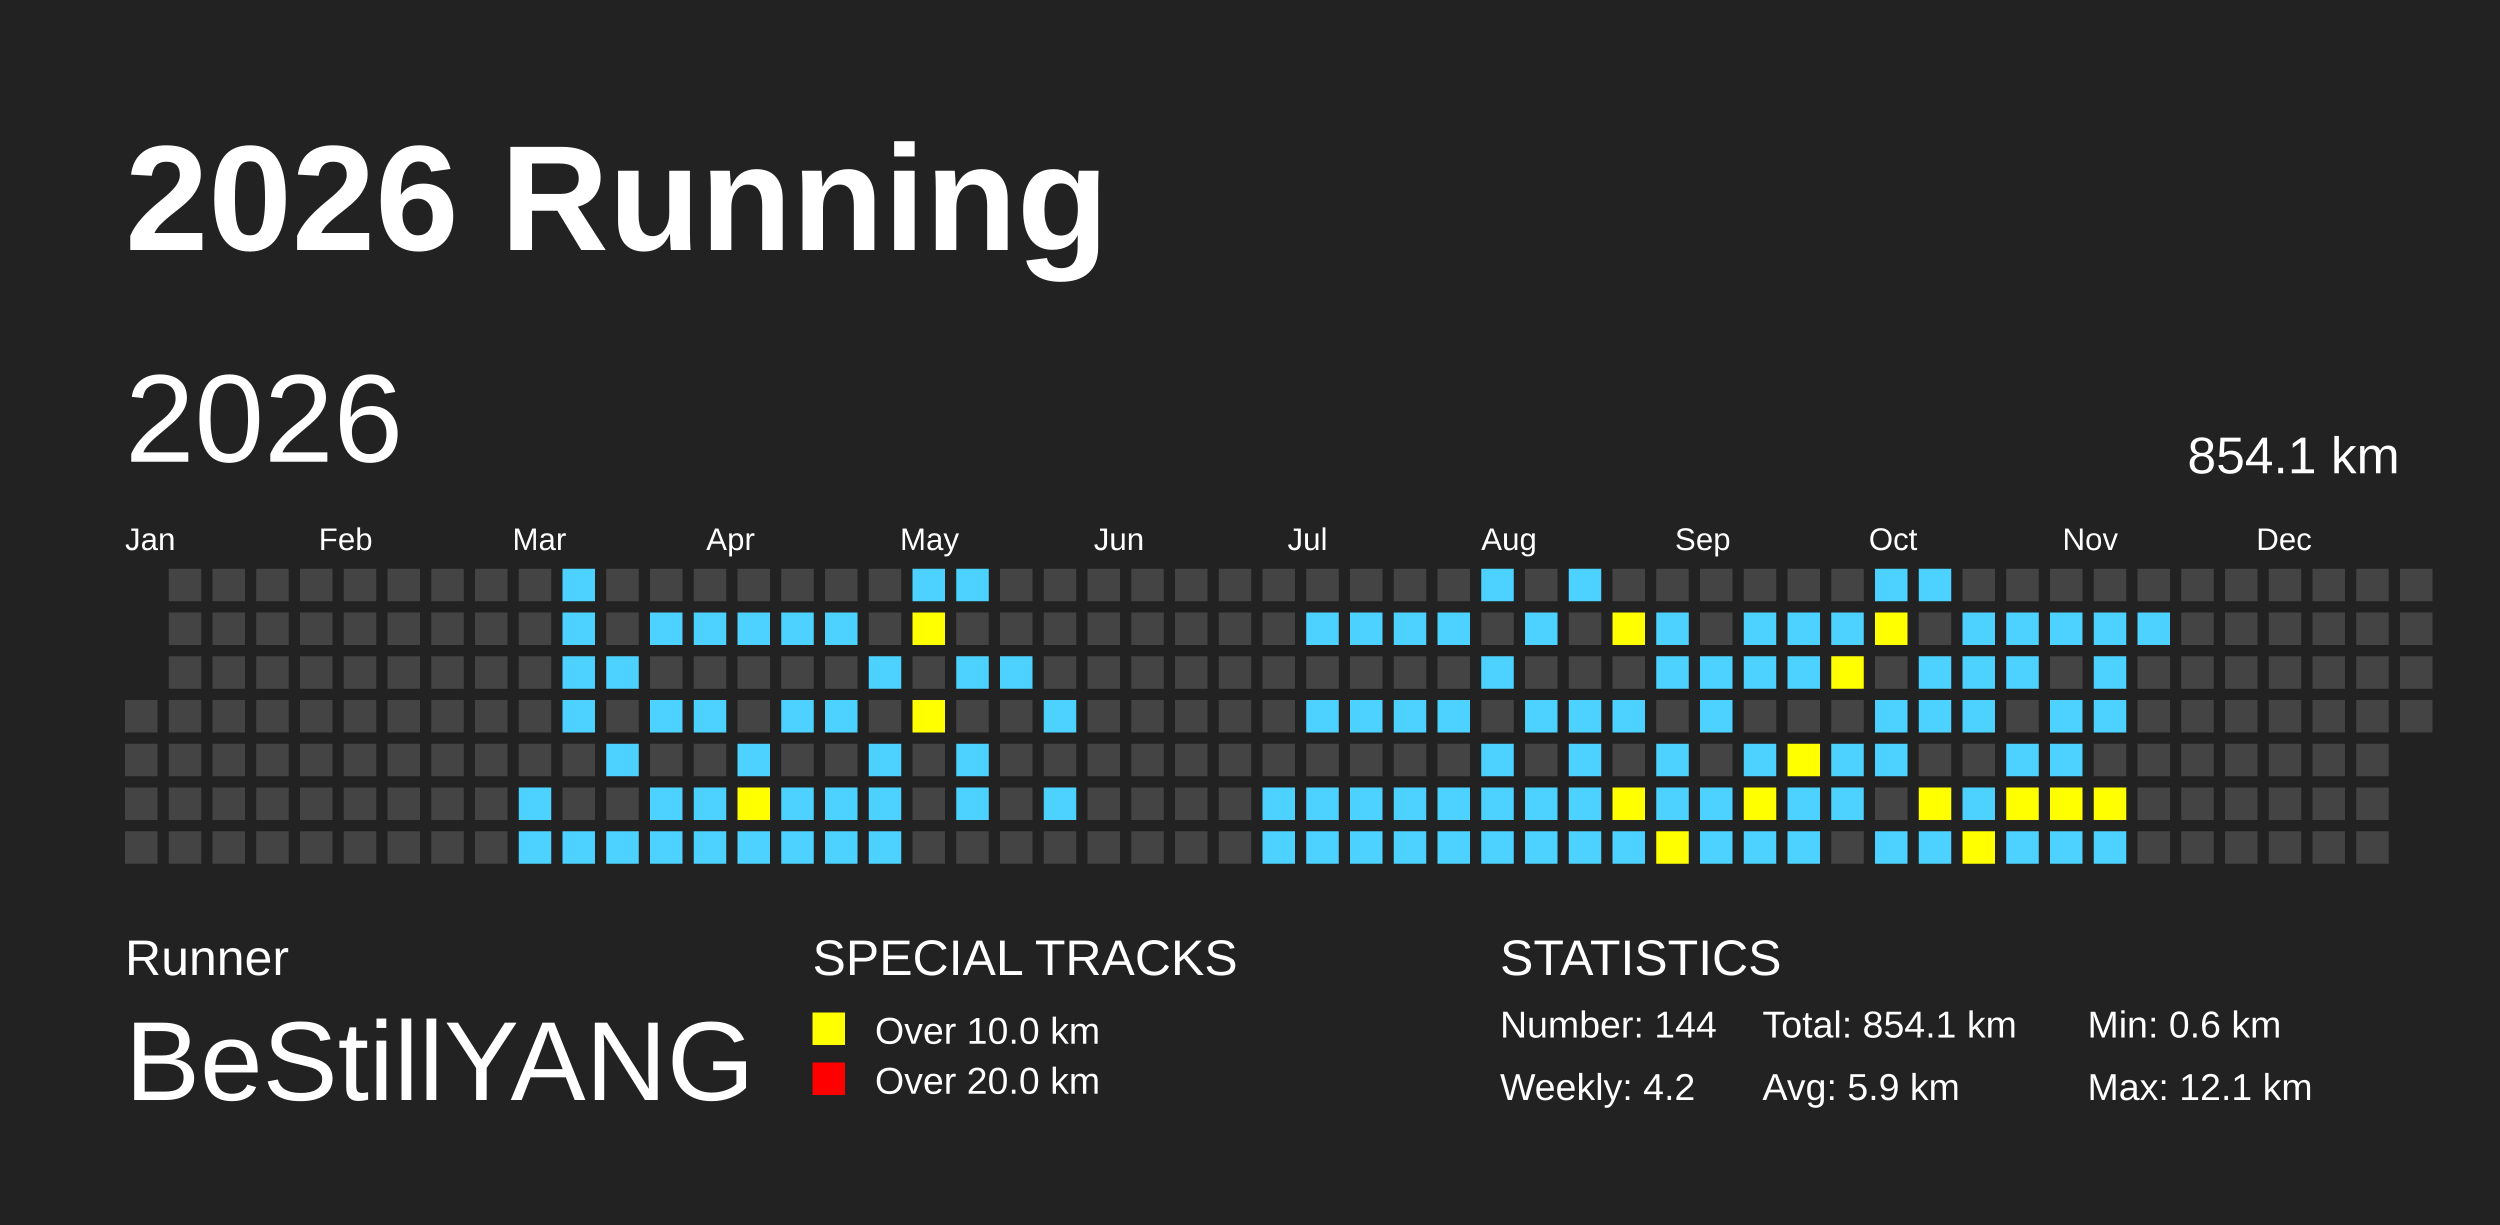
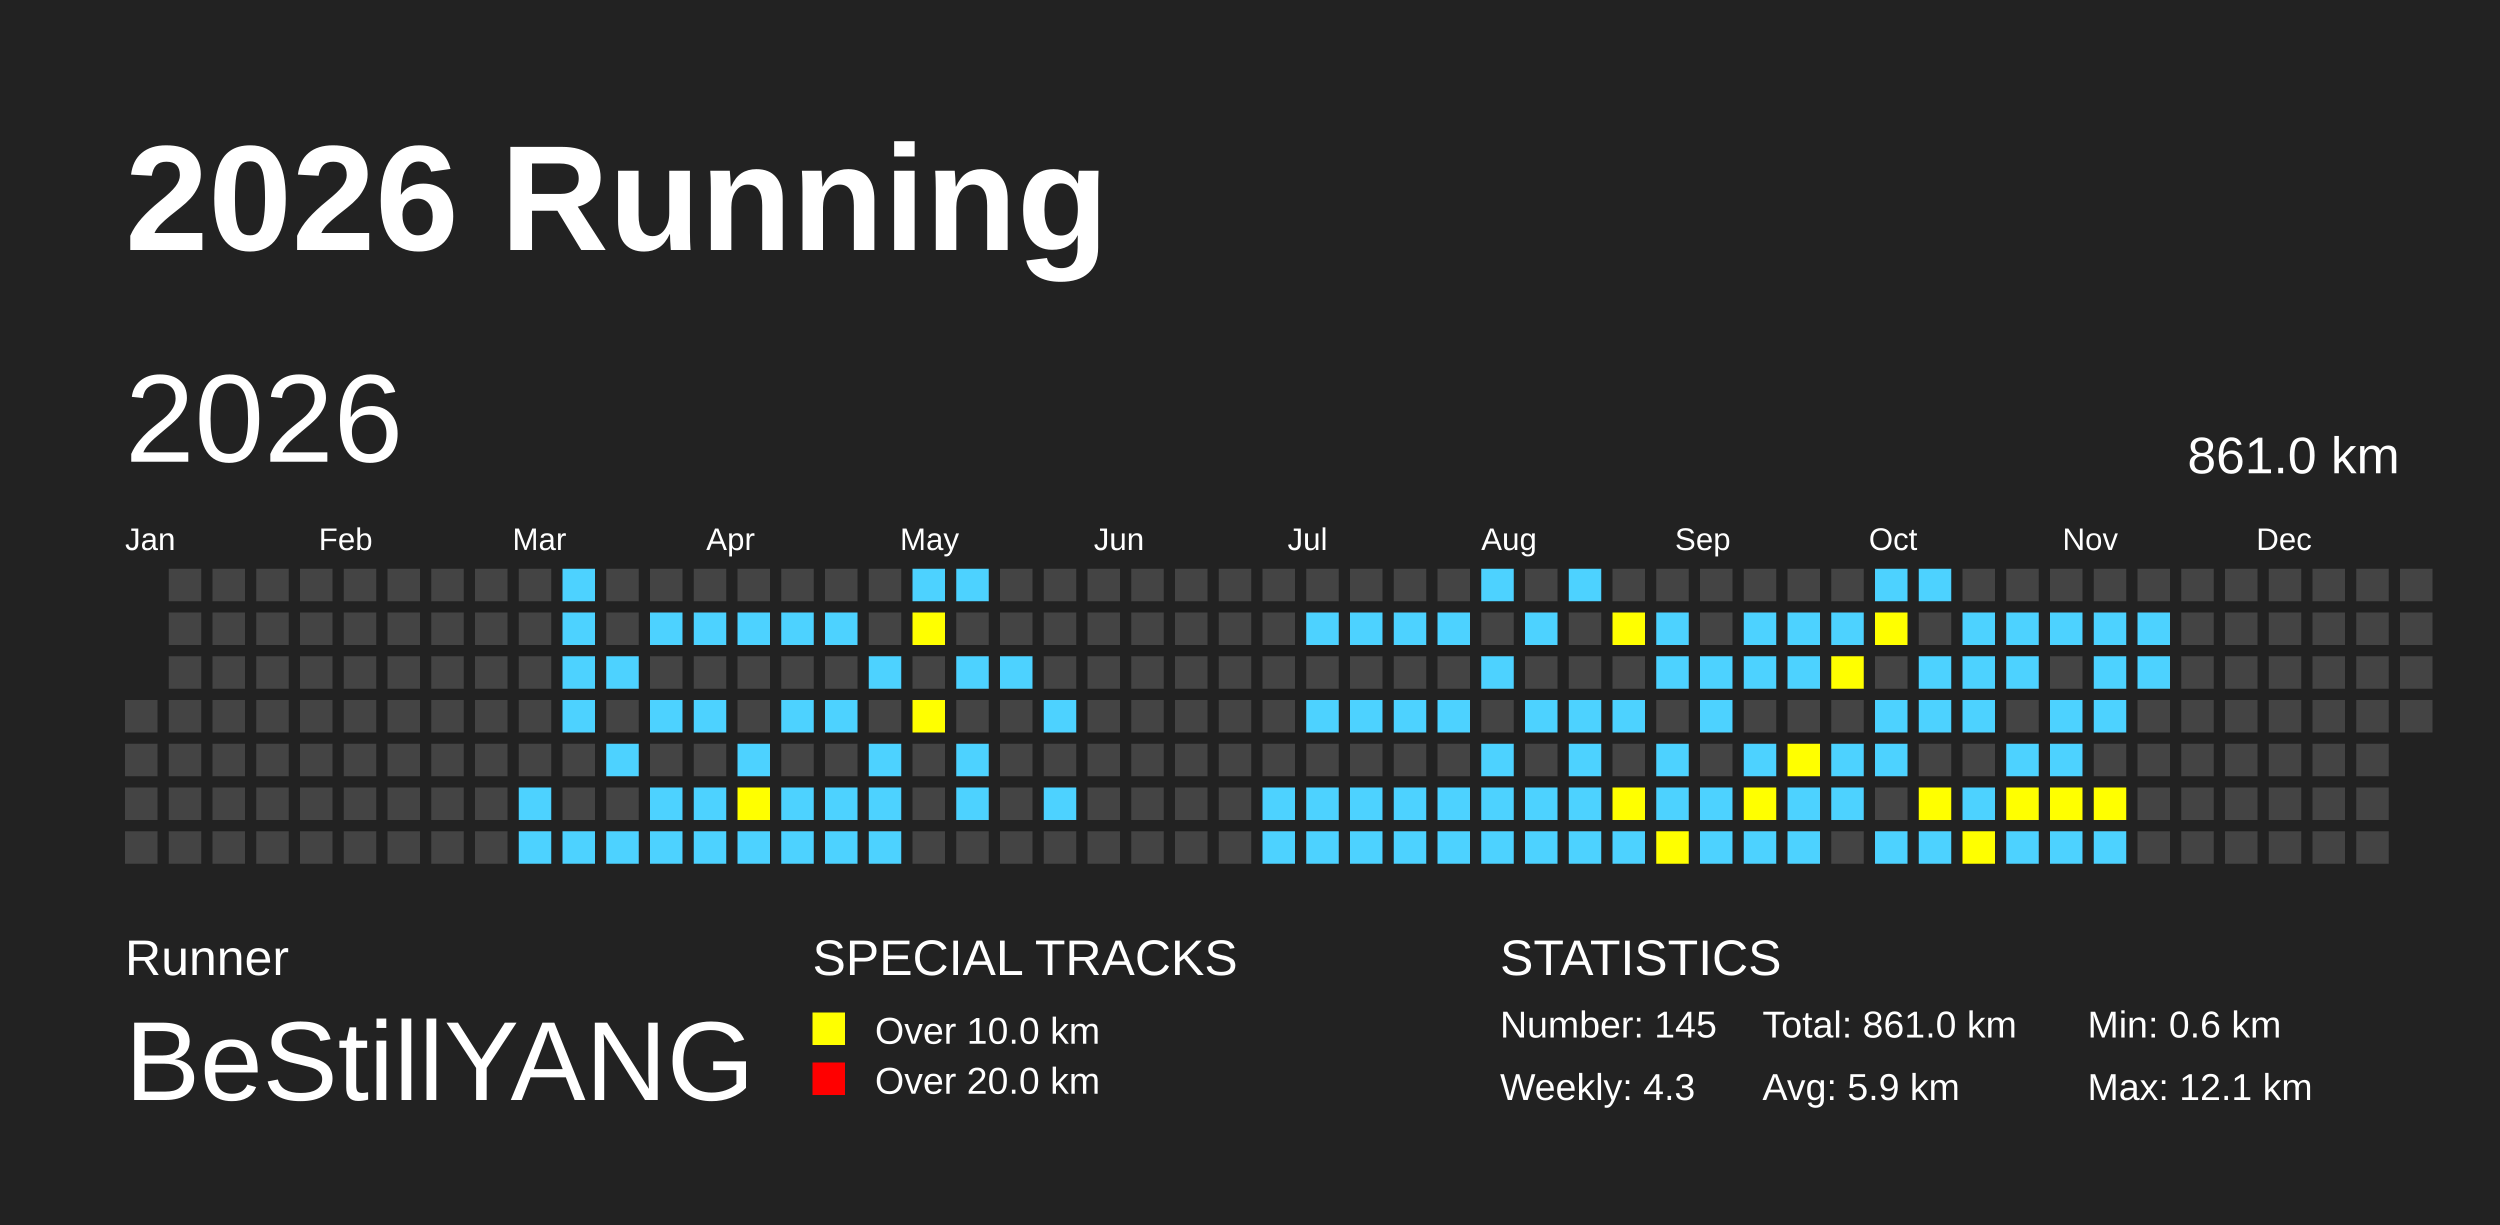
<svg xmlns="http://www.w3.org/2000/svg" baseProfile="full" height="98mm" version="1.1" viewBox="0,0,200,98" width="200mm">
  <defs>
    <pattern height="2" id="indoor-stripe" patternUnits="userSpaceOnUse" width="2">
      <line stroke="white" stroke-opacity="0.45" stroke-width="0.5" x1="0" x2="2" y1="2" y2="0" />
    </pattern>
  </defs>
  <rect fill="#222222" height="98" width="200" x="0" y="0" />
  <text fill="#FFFFFF" style="font-size:12px; font-family:Arial; font-weight:bold;" x="10" y="20">2026 Running</text>
  <text fill="#FFFFFF" style="font-size:4px; font-family:Arial" x="10" y="78">Runner</text>
  <text fill="#FFFFFF" style="font-size:9px; font-family:Arial" x="10" y="88">BeStillYANG</text>
  <text fill="#FFFFFF" style="font-size:4px; font-family:Arial" x="65" y="78">SPECIAL TRACKS</text>
  <rect fill="yellow" height="2.6" width="2.6" x="65" y="81" />
  <text fill="#FFFFFF" style="font-size:3px; font-family:Arial" x="70" y="83.5">Over 10.0 km</text>
  <rect fill="red" height="2.6" width="2.6" x="65" y="85" />
  <text fill="#FFFFFF" style="font-size:3px; font-family:Arial" x="70" y="87.5">Over 20.0 km</text>
  <text fill="#FFFFFF" style="font-size:4px; font-family:Arial" x="120" y="78">STATISTICS</text>
-   <text fill="#FFFFFF" style="font-size:3px; font-family:Arial" x="120" y="83">Number: 144</text>
-   <text fill="#FFFFFF" style="font-size:3px; font-family:Arial" x="120" y="88">Weekly: 4.2</text>
-   <text fill="#FFFFFF" style="font-size:3px; font-family:Arial" x="141" y="83">Total: 854.1 km</text>
+   <text fill="#FFFFFF" style="font-size:3px; font-family:Arial" x="120" y="83">Number: 145</text>
+   <text fill="#FFFFFF" style="font-size:3px; font-family:Arial" x="120" y="88">Weekly: 4.3</text>
+   <text fill="#FFFFFF" style="font-size:3px; font-family:Arial" x="141" y="83">Total: 861.0 km</text>
  <text fill="#FFFFFF" style="font-size:3px; font-family:Arial" x="141" y="88">Avg: 5.9 km</text>
  <text fill="#FFFFFF" style="font-size:3px; font-family:Arial" x="167" y="83">Min: 0.6 km</text>
  <text fill="#FFFFFF" style="font-size:3px; font-family:Arial" x="167" y="88">Max: 12.1 km</text>
  <text dominant-baseline="hanging" fill="#FFFFFF" style="font-size:10.0px; font-family:Arial;" x="10" y="30">2026</text>
-   <text dominant-baseline="hanging" fill="#FFFFFF" style="font-size:4.125px; font-family:Arial;" x="175" y="35">854.1 km</text>
+   <text dominant-baseline="hanging" fill="#FFFFFF" style="font-size:4.125px; font-family:Arial;" x="175" y="35">861.0 km</text>
  <text fill="#FFFFFF" style="font-size:2.5px; font-family:Arial" x="10.0" y="44">Jan</text>
  <text fill="#FFFFFF" style="font-size:2.5px; font-family:Arial" x="25.5" y="44">Feb</text>
  <text fill="#FFFFFF" style="font-size:2.5px; font-family:Arial" x="41.0" y="44">Mar</text>
  <text fill="#FFFFFF" style="font-size:2.5px; font-family:Arial" x="56.5" y="44">Apr</text>
  <text fill="#FFFFFF" style="font-size:2.5px; font-family:Arial" x="72.0" y="44">May</text>
  <text fill="#FFFFFF" style="font-size:2.5px; font-family:Arial" x="87.5" y="44">Jun</text>
  <text fill="#FFFFFF" style="font-size:2.5px; font-family:Arial" x="103.0" y="44">Jul</text>
  <text fill="#FFFFFF" style="font-size:2.5px; font-family:Arial" x="118.5" y="44">Aug</text>
  <text fill="#FFFFFF" style="font-size:2.5px; font-family:Arial" x="134.0" y="44">Sep</text>
  <text fill="#FFFFFF" style="font-size:2.5px; font-family:Arial" x="149.5" y="44">Oct</text>
  <text fill="#FFFFFF" style="font-size:2.5px; font-family:Arial" x="165.0" y="44">Nov</text>
  <text fill="#FFFFFF" style="font-size:2.5px; font-family:Arial" x="180.5" y="44">Dec</text>
  <rect fill="#444444" height="2.6" width="2.6" x="10.0" y="56.0" />
  <rect fill="#444444" height="2.6" width="2.6" x="10.0" y="59.5" />
  <rect fill="#444444" height="2.6" width="2.6" x="10.0" y="63.0" />
  <rect fill="#444444" height="2.6" width="2.6" x="10.0" y="66.5" />
  <rect fill="#444444" height="2.6" width="2.6" x="13.5" y="45.5" />
  <rect fill="#444444" height="2.6" width="2.6" x="13.5" y="49.0" />
  <rect fill="#444444" height="2.6" width="2.6" x="13.5" y="52.5" />
  <rect fill="#444444" height="2.6" width="2.6" x="13.5" y="56.0" />
  <rect fill="#444444" height="2.6" width="2.6" x="13.5" y="59.5" />
  <rect fill="#444444" height="2.6" width="2.6" x="13.5" y="63.0" />
  <rect fill="#444444" height="2.6" width="2.6" x="13.5" y="66.5" />
  <rect fill="#444444" height="2.6" width="2.6" x="17.0" y="45.5" />
  <rect fill="#444444" height="2.6" width="2.6" x="17.0" y="49.0" />
  <rect fill="#444444" height="2.6" width="2.6" x="17.0" y="52.5" />
  <rect fill="#444444" height="2.6" width="2.6" x="17.0" y="56.0" />
  <rect fill="#444444" height="2.6" width="2.6" x="17.0" y="59.5" />
  <rect fill="#444444" height="2.6" width="2.6" x="17.0" y="63.0" />
  <rect fill="#444444" height="2.6" width="2.6" x="17.0" y="66.5" />
  <rect fill="#444444" height="2.6" width="2.6" x="20.5" y="45.5" />
  <rect fill="#444444" height="2.6" width="2.6" x="20.5" y="49.0" />
  <rect fill="#444444" height="2.6" width="2.6" x="20.5" y="52.5" />
  <rect fill="#444444" height="2.6" width="2.6" x="20.5" y="56.0" />
  <rect fill="#444444" height="2.6" width="2.6" x="20.5" y="59.5" />
  <rect fill="#444444" height="2.6" width="2.6" x="20.5" y="63.0" />
  <rect fill="#444444" height="2.6" width="2.6" x="20.5" y="66.5" />
  <rect fill="#444444" height="2.6" width="2.6" x="24.0" y="45.5" />
  <rect fill="#444444" height="2.6" width="2.6" x="24.0" y="49.0" />
  <rect fill="#444444" height="2.6" width="2.6" x="24.0" y="52.5" />
  <rect fill="#444444" height="2.6" width="2.6" x="24.0" y="56.0" />
  <rect fill="#444444" height="2.6" width="2.6" x="24.0" y="59.5" />
  <rect fill="#444444" height="2.6" width="2.6" x="24.0" y="63.0" />
  <rect fill="#444444" height="2.6" width="2.6" x="24.0" y="66.5" />
  <rect fill="#444444" height="2.6" width="2.6" x="27.5" y="45.5" />
  <rect fill="#444444" height="2.6" width="2.6" x="27.5" y="49.0" />
  <rect fill="#444444" height="2.6" width="2.6" x="27.5" y="52.5" />
  <rect fill="#444444" height="2.6" width="2.6" x="27.5" y="56.0" />
  <rect fill="#444444" height="2.6" width="2.6" x="27.5" y="59.5" />
  <rect fill="#444444" height="2.6" width="2.6" x="27.5" y="63.0" />
  <rect fill="#444444" height="2.6" width="2.6" x="27.5" y="66.5" />
  <rect fill="#444444" height="2.6" width="2.6" x="31.0" y="45.5" />
  <rect fill="#444444" height="2.6" width="2.6" x="31.0" y="49.0" />
  <rect fill="#444444" height="2.6" width="2.6" x="31.0" y="52.5" />
  <rect fill="#444444" height="2.6" width="2.6" x="31.0" y="56.0" />
  <rect fill="#444444" height="2.6" width="2.6" x="31.0" y="59.5" />
  <rect fill="#444444" height="2.6" width="2.6" x="31.0" y="63.0" />
  <rect fill="#444444" height="2.6" width="2.6" x="31.0" y="66.5" />
  <rect fill="#444444" height="2.6" width="2.6" x="34.5" y="45.5" />
  <rect fill="#444444" height="2.6" width="2.6" x="34.5" y="49.0" />
  <rect fill="#444444" height="2.6" width="2.6" x="34.5" y="52.5" />
  <rect fill="#444444" height="2.6" width="2.6" x="34.5" y="56.0" />
  <rect fill="#444444" height="2.6" width="2.6" x="34.5" y="59.5" />
  <rect fill="#444444" height="2.6" width="2.6" x="34.5" y="63.0" />
  <rect fill="#444444" height="2.6" width="2.6" x="34.5" y="66.5" />
  <rect fill="#444444" height="2.6" width="2.6" x="38.0" y="45.5" />
  <rect fill="#444444" height="2.6" width="2.6" x="38.0" y="49.0" />
  <rect fill="#444444" height="2.6" width="2.6" x="38.0" y="52.5" />
  <rect fill="#444444" height="2.6" width="2.6" x="38.0" y="56.0" />
  <rect fill="#444444" height="2.6" width="2.6" x="38.0" y="59.5" />
  <rect fill="#444444" height="2.6" width="2.6" x="38.0" y="63.0" />
  <rect fill="#444444" height="2.6" width="2.6" x="38.0" y="66.5" />
  <rect fill="#444444" height="2.6" width="2.6" x="41.5" y="45.5" />
  <rect fill="#444444" height="2.6" width="2.6" x="41.5" y="49.0" />
  <rect fill="#444444" height="2.6" width="2.6" x="41.5" y="52.5" />
  <rect fill="#444444" height="2.6" width="2.6" x="41.5" y="56.0" />
  <rect fill="#444444" height="2.6" width="2.6" x="41.5" y="59.5" />
  <rect fill="#4DD2FF" height="2.6" width="2.6" x="41.5" y="63.0" />
  <rect fill="#4DD2FF" height="2.6" width="2.6" x="41.5" y="66.5" />
  <rect fill="#4DD2FF" height="2.6" width="2.6" x="45.0" y="45.5" />
  <rect fill="#4DD2FF" height="2.6" width="2.6" x="45.0" y="49.0" />
  <rect fill="#4DD2FF" height="2.6" width="2.6" x="45.0" y="52.5" />
  <rect fill="#4DD2FF" height="2.6" width="2.6" x="45.0" y="56.0" />
  <rect fill="#444444" height="2.6" width="2.6" x="45.0" y="59.5" />
  <rect fill="#444444" height="2.6" width="2.6" x="45.0" y="63.0" />
  <rect fill="#4DD2FF" height="2.6" width="2.6" x="45.0" y="66.5" />
  <rect fill="#444444" height="2.6" width="2.6" x="48.5" y="45.5" />
  <rect fill="#444444" height="2.6" width="2.6" x="48.5" y="49.0" />
  <rect fill="#4DD2FF" height="2.6" width="2.6" x="48.5" y="52.5" />
  <rect fill="#444444" height="2.6" width="2.6" x="48.5" y="56.0" />
  <rect fill="#4DD2FF" height="2.6" width="2.6" x="48.5" y="59.5" />
  <rect fill="#444444" height="2.6" width="2.6" x="48.5" y="63.0" />
  <rect fill="#4DD2FF" height="2.6" width="2.6" x="48.5" y="66.5" />
  <rect fill="#444444" height="2.6" width="2.6" x="52.0" y="45.5" />
  <rect fill="#4DD2FF" height="2.6" width="2.6" x="52.0" y="49.0" />
  <rect fill="#444444" height="2.6" width="2.6" x="52.0" y="52.5" />
  <rect fill="#4DD2FF" height="2.6" width="2.6" x="52.0" y="56.0" />
  <rect fill="#444444" height="2.6" width="2.6" x="52.0" y="59.5" />
  <rect fill="#4DD2FF" height="2.6" width="2.6" x="52.0" y="63.0" />
  <rect fill="#4DD2FF" height="2.6" width="2.6" x="52.0" y="66.5" />
  <rect fill="#444444" height="2.6" width="2.6" x="55.5" y="45.5" />
  <rect fill="#4DD2FF" height="2.6" width="2.6" x="55.5" y="49.0" />
  <rect fill="#444444" height="2.6" width="2.6" x="55.5" y="52.5" />
  <rect fill="#4DD2FF" height="2.6" width="2.6" x="55.5" y="56.0" />
  <rect fill="#444444" height="2.6" width="2.6" x="55.5" y="59.5" />
  <rect fill="#4DD2FF" height="2.6" width="2.6" x="55.5" y="63.0" />
  <rect fill="#4DD2FF" height="2.6" width="2.6" x="55.5" y="66.5" />
  <rect fill="#444444" height="2.6" width="2.6" x="59.0" y="45.5" />
  <rect fill="#4DD2FF" height="2.6" width="2.6" x="59.0" y="49.0" />
  <rect fill="#444444" height="2.6" width="2.6" x="59.0" y="52.5" />
  <rect fill="#444444" height="2.6" width="2.6" x="59.0" y="56.0" />
  <rect fill="#4DD2FF" height="2.6" width="2.6" x="59.0" y="59.5" />
  <rect fill="yellow" height="2.6" width="2.6" x="59.0" y="63.0" />
  <rect fill="#4DD2FF" height="2.6" width="2.6" x="59.0" y="66.5" />
  <rect fill="#444444" height="2.6" width="2.6" x="62.5" y="45.5" />
  <rect fill="#4DD2FF" height="2.6" width="2.6" x="62.5" y="49.0" />
  <rect fill="#444444" height="2.6" width="2.6" x="62.5" y="52.5" />
  <rect fill="#4DD2FF" height="2.6" width="2.6" x="62.5" y="56.0" />
  <rect fill="#444444" height="2.6" width="2.6" x="62.5" y="59.5" />
  <rect fill="#4DD2FF" height="2.6" width="2.6" x="62.5" y="63.0" />
  <rect fill="#4DD2FF" height="2.6" width="2.6" x="62.5" y="66.5" />
  <rect fill="#444444" height="2.6" width="2.6" x="66.0" y="45.5" />
  <rect fill="#4DD2FF" height="2.6" width="2.6" x="66.0" y="49.0" />
  <rect fill="#444444" height="2.6" width="2.6" x="66.0" y="52.5" />
  <rect fill="#4DD2FF" height="2.6" width="2.6" x="66.0" y="56.0" />
  <rect fill="#444444" height="2.6" width="2.6" x="66.0" y="59.5" />
  <rect fill="#4DD2FF" height="2.6" width="2.6" x="66.0" y="63.0" />
  <rect fill="#4DD2FF" height="2.6" width="2.6" x="66.0" y="66.5" />
  <rect fill="#444444" height="2.6" width="2.6" x="69.5" y="45.5" />
  <rect fill="#444444" height="2.6" width="2.6" x="69.5" y="49.0" />
  <rect fill="#4DD2FF" height="2.6" width="2.6" x="69.5" y="52.5" />
  <rect fill="#444444" height="2.6" width="2.6" x="69.5" y="56.0" />
  <rect fill="#4DD2FF" height="2.6" width="2.6" x="69.5" y="59.5" />
  <rect fill="#4DD2FF" height="2.6" width="2.6" x="69.5" y="63.0" />
  <rect fill="#4DD2FF" height="2.6" width="2.6" x="69.5" y="66.5" />
  <rect fill="#4DD2FF" height="2.6" width="2.6" x="73.0" y="45.5" />
  <rect fill="yellow" height="2.6" width="2.6" x="73.0" y="49.0" />
  <rect fill="#444444" height="2.6" width="2.6" x="73.0" y="52.5" />
  <rect fill="yellow" height="2.6" width="2.6" x="73.0" y="56.0" />
  <rect fill="#444444" height="2.6" width="2.6" x="73.0" y="59.5" />
  <rect fill="#444444" height="2.6" width="2.6" x="73.0" y="63.0" />
  <rect fill="#444444" height="2.6" width="2.6" x="73.0" y="66.5" />
  <rect fill="#4DD2FF" height="2.6" width="2.6" x="76.5" y="45.5" />
  <rect fill="#444444" height="2.6" width="2.6" x="76.5" y="49.0" />
  <rect fill="#4DD2FF" height="2.6" width="2.6" x="76.5" y="52.5" />
  <rect fill="#444444" height="2.6" width="2.6" x="76.5" y="56.0" />
  <rect fill="#4DD2FF" height="2.6" width="2.6" x="76.5" y="59.5" />
  <rect fill="#4DD2FF" height="2.6" width="2.6" x="76.5" y="63.0" />
  <rect fill="#444444" height="2.6" width="2.6" x="76.5" y="66.5" />
  <rect fill="#444444" height="2.6" width="2.6" x="80.0" y="45.5" />
  <rect fill="#444444" height="2.6" width="2.6" x="80.0" y="49.0" />
  <rect fill="#4DD2FF" height="2.6" width="2.6" x="80.0" y="52.5" />
  <rect fill="#444444" height="2.6" width="2.6" x="80.0" y="56.0" />
  <rect fill="#444444" height="2.6" width="2.6" x="80.0" y="59.5" />
  <rect fill="#444444" height="2.6" width="2.6" x="80.0" y="63.0" />
  <rect fill="#444444" height="2.6" width="2.6" x="80.0" y="66.5" />
  <rect fill="#444444" height="2.6" width="2.6" x="83.5" y="45.5" />
  <rect fill="#444444" height="2.6" width="2.6" x="83.5" y="49.0" />
  <rect fill="#444444" height="2.6" width="2.6" x="83.5" y="52.5" />
  <rect fill="#4DD2FF" height="2.6" width="2.6" x="83.5" y="56.0" />
  <rect fill="#444444" height="2.6" width="2.6" x="83.5" y="59.5" />
  <rect fill="#4DD2FF" height="2.6" width="2.6" x="83.5" y="63.0" />
  <rect fill="#444444" height="2.6" width="2.6" x="83.5" y="66.5" />
  <rect fill="#444444" height="2.6" width="2.6" x="87.0" y="45.5" />
  <rect fill="#444444" height="2.6" width="2.6" x="87.0" y="49.0" />
  <rect fill="#444444" height="2.6" width="2.6" x="87.0" y="52.5" />
  <rect fill="#444444" height="2.6" width="2.6" x="87.0" y="56.0" />
  <rect fill="#444444" height="2.6" width="2.6" x="87.0" y="59.5" />
  <rect fill="#444444" height="2.6" width="2.6" x="87.0" y="63.0" />
  <rect fill="#444444" height="2.6" width="2.6" x="87.0" y="66.5" />
  <rect fill="#444444" height="2.6" width="2.6" x="90.5" y="45.5" />
  <rect fill="#444444" height="2.6" width="2.6" x="90.5" y="49.0" />
  <rect fill="#444444" height="2.6" width="2.6" x="90.5" y="52.5" />
  <rect fill="#444444" height="2.6" width="2.6" x="90.5" y="56.0" />
  <rect fill="#444444" height="2.6" width="2.6" x="90.5" y="59.5" />
  <rect fill="#444444" height="2.6" width="2.6" x="90.5" y="63.0" />
  <rect fill="#444444" height="2.6" width="2.6" x="90.5" y="66.5" />
  <rect fill="#444444" height="2.6" width="2.6" x="94.0" y="45.5" />
  <rect fill="#444444" height="2.6" width="2.6" x="94.0" y="49.0" />
  <rect fill="#444444" height="2.6" width="2.6" x="94.0" y="52.5" />
  <rect fill="#444444" height="2.6" width="2.6" x="94.0" y="56.0" />
  <rect fill="#444444" height="2.6" width="2.6" x="94.0" y="59.5" />
  <rect fill="#444444" height="2.6" width="2.6" x="94.0" y="63.0" />
  <rect fill="#444444" height="2.6" width="2.6" x="94.0" y="66.5" />
  <rect fill="#444444" height="2.6" width="2.6" x="97.5" y="45.5" />
  <rect fill="#444444" height="2.6" width="2.6" x="97.5" y="49.0" />
  <rect fill="#444444" height="2.6" width="2.6" x="97.5" y="52.5" />
  <rect fill="#444444" height="2.6" width="2.6" x="97.5" y="56.0" />
  <rect fill="#444444" height="2.6" width="2.6" x="97.5" y="59.5" />
  <rect fill="#444444" height="2.6" width="2.6" x="97.5" y="63.0" />
  <rect fill="#444444" height="2.6" width="2.6" x="97.5" y="66.5" />
  <rect fill="#444444" height="2.6" width="2.6" x="101.0" y="45.5" />
  <rect fill="#444444" height="2.6" width="2.6" x="101.0" y="49.0" />
  <rect fill="#444444" height="2.6" width="2.6" x="101.0" y="52.5" />
  <rect fill="#444444" height="2.6" width="2.6" x="101.0" y="56.0" />
  <rect fill="#444444" height="2.6" width="2.6" x="101.0" y="59.5" />
  <rect fill="#4DD2FF" height="2.6" width="2.6" x="101.0" y="63.0" />
  <rect fill="#4DD2FF" height="2.6" width="2.6" x="101.0" y="66.5" />
  <rect fill="#444444" height="2.6" width="2.6" x="104.5" y="45.5" />
  <rect fill="#4DD2FF" height="2.6" width="2.6" x="104.5" y="49.0" />
  <rect fill="#444444" height="2.6" width="2.6" x="104.5" y="52.5" />
  <rect fill="#4DD2FF" height="2.6" width="2.6" x="104.5" y="56.0" />
  <rect fill="#444444" height="2.6" width="2.6" x="104.5" y="59.5" />
  <rect fill="#4DD2FF" height="2.6" width="2.6" x="104.5" y="63.0" />
  <rect fill="#4DD2FF" height="2.6" width="2.6" x="104.5" y="66.5" />
  <rect fill="#444444" height="2.6" width="2.6" x="108.0" y="45.5" />
  <rect fill="#4DD2FF" height="2.6" width="2.6" x="108.0" y="49.0" />
  <rect fill="#444444" height="2.6" width="2.6" x="108.0" y="52.5" />
  <rect fill="#4DD2FF" height="2.6" width="2.6" x="108.0" y="56.0" />
  <rect fill="#444444" height="2.6" width="2.6" x="108.0" y="59.5" />
  <rect fill="#4DD2FF" height="2.6" width="2.6" x="108.0" y="63.0" />
  <rect fill="#4DD2FF" height="2.6" width="2.6" x="108.0" y="66.5" />
  <rect fill="#444444" height="2.6" width="2.6" x="111.5" y="45.5" />
  <rect fill="#4DD2FF" height="2.6" width="2.6" x="111.5" y="49.0" />
  <rect fill="#444444" height="2.6" width="2.6" x="111.5" y="52.5" />
  <rect fill="#4DD2FF" height="2.6" width="2.6" x="111.5" y="56.0" />
  <rect fill="#444444" height="2.6" width="2.6" x="111.5" y="59.5" />
  <rect fill="#4DD2FF" height="2.6" width="2.6" x="111.5" y="63.0" />
  <rect fill="#4DD2FF" height="2.6" width="2.6" x="111.5" y="66.5" />
  <rect fill="#444444" height="2.6" width="2.6" x="115.0" y="45.5" />
  <rect fill="#4DD2FF" height="2.6" width="2.6" x="115.0" y="49.0" />
  <rect fill="#444444" height="2.6" width="2.6" x="115.0" y="52.5" />
  <rect fill="#4DD2FF" height="2.6" width="2.6" x="115.0" y="56.0" />
  <rect fill="#444444" height="2.6" width="2.6" x="115.0" y="59.5" />
  <rect fill="#4DD2FF" height="2.6" width="2.6" x="115.0" y="63.0" />
  <rect fill="#4DD2FF" height="2.6" width="2.6" x="115.0" y="66.5" />
  <rect fill="#4DD2FF" height="2.6" width="2.6" x="118.5" y="45.5" />
  <rect fill="#444444" height="2.6" width="2.6" x="118.5" y="49.0" />
  <rect fill="#4DD2FF" height="2.6" width="2.6" x="118.5" y="52.5" />
  <rect fill="#444444" height="2.6" width="2.6" x="118.5" y="56.0" />
  <rect fill="#4DD2FF" height="2.6" width="2.6" x="118.5" y="59.5" />
  <rect fill="#4DD2FF" height="2.6" width="2.6" x="118.5" y="63.0" />
  <rect fill="#4DD2FF" height="2.6" width="2.6" x="118.5" y="66.5" />
  <rect fill="#444444" height="2.6" width="2.6" x="122.0" y="45.5" />
  <rect fill="#4DD2FF" height="2.6" width="2.6" x="122.0" y="49.0" />
  <rect fill="#444444" height="2.6" width="2.6" x="122.0" y="52.5" />
  <rect fill="#4DD2FF" height="2.6" width="2.6" x="122.0" y="56.0" />
  <rect fill="#444444" height="2.6" width="2.6" x="122.0" y="59.5" />
  <rect fill="#4DD2FF" height="2.6" width="2.6" x="122.0" y="63.0" />
  <rect fill="#4DD2FF" height="2.6" width="2.6" x="122.0" y="66.5" />
  <rect fill="#4DD2FF" height="2.6" width="2.6" x="125.5" y="45.5" />
  <rect fill="#444444" height="2.6" width="2.6" x="125.5" y="49.0" />
  <rect fill="#444444" height="2.6" width="2.6" x="125.5" y="52.5" />
  <rect fill="#4DD2FF" height="2.6" width="2.6" x="125.5" y="56.0" />
  <rect fill="#4DD2FF" height="2.6" width="2.6" x="125.5" y="59.5" />
  <rect fill="#4DD2FF" height="2.6" width="2.6" x="125.5" y="63.0" />
  <rect fill="#4DD2FF" height="2.6" width="2.6" x="125.5" y="66.5" />
  <rect fill="#444444" height="2.6" width="2.6" x="129.0" y="45.5" />
  <rect fill="yellow" height="2.6" width="2.6" x="129.0" y="49.0" />
  <rect fill="#444444" height="2.6" width="2.6" x="129.0" y="52.5" />
  <rect fill="#4DD2FF" height="2.6" width="2.6" x="129.0" y="56.0" />
  <rect fill="#444444" height="2.6" width="2.6" x="129.0" y="59.5" />
  <rect fill="yellow" height="2.6" width="2.6" x="129.0" y="63.0" />
  <rect fill="#4DD2FF" height="2.6" width="2.6" x="129.0" y="66.5" />
  <rect fill="#444444" height="2.6" width="2.6" x="132.5" y="45.5" />
  <rect fill="#4DD2FF" height="2.6" width="2.6" x="132.5" y="49.0" />
  <rect fill="#4DD2FF" height="2.6" width="2.6" x="132.5" y="52.5" />
  <rect fill="#444444" height="2.6" width="2.6" x="132.5" y="56.0" />
  <rect fill="#4DD2FF" height="2.6" width="2.6" x="132.5" y="59.5" />
  <rect fill="#4DD2FF" height="2.6" width="2.6" x="132.5" y="63.0" />
  <rect fill="yellow" height="2.6" width="2.6" x="132.5" y="66.5" />
  <rect fill="#444444" height="2.6" width="2.6" x="136.0" y="45.5" />
  <rect fill="#444444" height="2.6" width="2.6" x="136.0" y="49.0" />
  <rect fill="#4DD2FF" height="2.6" width="2.6" x="136.0" y="52.5" />
  <rect fill="#4DD2FF" height="2.6" width="2.6" x="136.0" y="56.0" />
  <rect fill="#444444" height="2.6" width="2.6" x="136.0" y="59.5" />
  <rect fill="#4DD2FF" height="2.6" width="2.6" x="136.0" y="63.0" />
  <rect fill="#4DD2FF" height="2.6" width="2.6" x="136.0" y="66.5" />
  <rect fill="#444444" height="2.6" width="2.6" x="139.5" y="45.5" />
  <rect fill="#4DD2FF" height="2.6" width="2.6" x="139.5" y="49.0" />
  <rect fill="#4DD2FF" height="2.6" width="2.6" x="139.5" y="52.5" />
  <rect fill="#444444" height="2.6" width="2.6" x="139.5" y="56.0" />
  <rect fill="#4DD2FF" height="2.6" width="2.6" x="139.5" y="59.5" />
  <rect fill="yellow" height="2.6" width="2.6" x="139.5" y="63.0" />
  <rect fill="#4DD2FF" height="2.6" width="2.6" x="139.5" y="66.5" />
  <rect fill="#444444" height="2.6" width="2.6" x="143.0" y="45.5" />
  <rect fill="#4DD2FF" height="2.6" width="2.6" x="143.0" y="49.0" />
  <rect fill="#4DD2FF" height="2.6" width="2.6" x="143.0" y="52.5" />
  <rect fill="#444444" height="2.6" width="2.6" x="143.0" y="56.0" />
  <rect fill="yellow" height="2.6" width="2.6" x="143.0" y="59.5" />
  <rect fill="#4DD2FF" height="2.6" width="2.6" x="143.0" y="63.0" />
  <rect fill="#4DD2FF" height="2.6" width="2.6" x="143.0" y="66.5" />
  <rect fill="#444444" height="2.6" width="2.6" x="146.5" y="45.5" />
  <rect fill="#4DD2FF" height="2.6" width="2.6" x="146.5" y="49.0" />
  <rect fill="yellow" height="2.6" width="2.6" x="146.5" y="52.5" />
  <rect fill="#444444" height="2.6" width="2.6" x="146.5" y="56.0" />
  <rect fill="#4DD2FF" height="2.6" width="2.6" x="146.5" y="59.5" />
  <rect fill="#4DD2FF" height="2.6" width="2.6" x="146.5" y="63.0" />
  <rect fill="#444444" height="2.6" width="2.6" x="146.5" y="66.5" />
  <rect fill="#4DD2FF" height="2.6" width="2.6" x="150.0" y="45.5" />
  <rect fill="yellow" height="2.6" width="2.6" x="150.0" y="49.0" />
  <rect fill="#444444" height="2.6" width="2.6" x="150.0" y="52.5" />
  <rect fill="#4DD2FF" height="2.6" width="2.6" x="150.0" y="56.0" />
  <rect fill="#4DD2FF" height="2.6" width="2.6" x="150.0" y="59.5" />
  <rect fill="#444444" height="2.6" width="2.6" x="150.0" y="63.0" />
  <rect fill="#4DD2FF" height="2.6" width="2.6" x="150.0" y="66.5" />
  <rect fill="#4DD2FF" height="2.6" width="2.6" x="153.5" y="45.5" />
  <rect fill="#444444" height="2.6" width="2.6" x="153.5" y="49.0" />
  <rect fill="#4DD2FF" height="2.6" width="2.6" x="153.5" y="52.5" />
  <rect fill="#4DD2FF" height="2.6" width="2.6" x="153.5" y="56.0" />
  <rect fill="#444444" height="2.6" width="2.6" x="153.5" y="59.5" />
  <rect fill="yellow" height="2.6" width="2.6" x="153.5" y="63.0" />
  <rect fill="#4DD2FF" height="2.6" width="2.6" x="153.5" y="66.5" />
  <rect fill="#444444" height="2.6" width="2.6" x="157.0" y="45.5" />
  <rect fill="#4DD2FF" height="2.6" width="2.6" x="157.0" y="49.0" />
  <rect fill="#4DD2FF" height="2.6" width="2.6" x="157.0" y="52.5" />
  <rect fill="#4DD2FF" height="2.6" width="2.6" x="157.0" y="56.0" />
  <rect fill="#444444" height="2.6" width="2.6" x="157.0" y="59.5" />
  <rect fill="#4DD2FF" height="2.6" width="2.6" x="157.0" y="63.0" />
  <rect fill="yellow" height="2.6" width="2.6" x="157.0" y="66.5" />
  <rect fill="#444444" height="2.6" width="2.6" x="160.5" y="45.5" />
  <rect fill="#4DD2FF" height="2.6" width="2.6" x="160.5" y="49.0" />
  <rect fill="#4DD2FF" height="2.6" width="2.6" x="160.5" y="52.5" />
  <rect fill="#444444" height="2.6" width="2.6" x="160.5" y="56.0" />
  <rect fill="#4DD2FF" height="2.6" width="2.6" x="160.5" y="59.5" />
  <rect fill="yellow" height="2.6" width="2.6" x="160.5" y="63.0" />
  <rect fill="#4DD2FF" height="2.6" width="2.6" x="160.5" y="66.5" />
  <rect fill="#444444" height="2.6" width="2.6" x="164.0" y="45.5" />
  <rect fill="#4DD2FF" height="2.6" width="2.6" x="164.0" y="49.0" />
  <rect fill="#444444" height="2.6" width="2.6" x="164.0" y="52.5" />
  <rect fill="#4DD2FF" height="2.6" width="2.6" x="164.0" y="56.0" />
  <rect fill="#4DD2FF" height="2.6" width="2.6" x="164.0" y="59.5" />
  <rect fill="yellow" height="2.6" width="2.6" x="164.0" y="63.0" />
  <rect fill="#4DD2FF" height="2.6" width="2.6" x="164.0" y="66.5" />
  <rect fill="#444444" height="2.6" width="2.6" x="167.5" y="45.5" />
  <rect fill="#4DD2FF" height="2.6" width="2.6" x="167.5" y="49.0" />
  <rect fill="#4DD2FF" height="2.6" width="2.6" x="167.5" y="52.5" />
  <rect fill="#4DD2FF" height="2.6" width="2.6" x="167.5" y="56.0" />
  <rect fill="#444444" height="2.6" width="2.6" x="167.5" y="59.5" />
  <rect fill="yellow" height="2.6" width="2.6" x="167.5" y="63.0" />
  <rect fill="#4DD2FF" height="2.6" width="2.6" x="167.5" y="66.5" />
  <rect fill="#444444" height="2.6" width="2.6" x="171.0" y="45.5" />
  <rect fill="#4DD2FF" height="2.6" width="2.6" x="171.0" y="49.0" />
-   <rect fill="#444444" height="2.6" width="2.6" x="171.0" y="52.5" />
+   <rect fill="#4DD2FF" height="2.6" width="2.6" x="171.0" y="52.5" />
  <rect fill="#444444" height="2.6" width="2.6" x="171.0" y="56.0" />
  <rect fill="#444444" height="2.6" width="2.6" x="171.0" y="59.5" />
  <rect fill="#444444" height="2.6" width="2.6" x="171.0" y="63.0" />
  <rect fill="#444444" height="2.6" width="2.6" x="171.0" y="66.5" />
  <rect fill="#444444" height="2.6" width="2.6" x="174.5" y="45.5" />
  <rect fill="#444444" height="2.6" width="2.6" x="174.5" y="49.0" />
  <rect fill="#444444" height="2.6" width="2.6" x="174.5" y="52.5" />
  <rect fill="#444444" height="2.6" width="2.6" x="174.5" y="56.0" />
  <rect fill="#444444" height="2.6" width="2.6" x="174.5" y="59.5" />
  <rect fill="#444444" height="2.6" width="2.6" x="174.5" y="63.0" />
  <rect fill="#444444" height="2.6" width="2.6" x="174.5" y="66.5" />
  <rect fill="#444444" height="2.6" width="2.6" x="178.0" y="45.5" />
  <rect fill="#444444" height="2.6" width="2.6" x="178.0" y="49.0" />
  <rect fill="#444444" height="2.6" width="2.6" x="178.0" y="52.5" />
  <rect fill="#444444" height="2.6" width="2.6" x="178.0" y="56.0" />
  <rect fill="#444444" height="2.6" width="2.6" x="178.0" y="59.5" />
  <rect fill="#444444" height="2.6" width="2.6" x="178.0" y="63.0" />
  <rect fill="#444444" height="2.6" width="2.6" x="178.0" y="66.5" />
  <rect fill="#444444" height="2.6" width="2.6" x="181.5" y="45.5" />
  <rect fill="#444444" height="2.6" width="2.6" x="181.5" y="49.0" />
  <rect fill="#444444" height="2.6" width="2.6" x="181.5" y="52.5" />
  <rect fill="#444444" height="2.6" width="2.6" x="181.5" y="56.0" />
  <rect fill="#444444" height="2.6" width="2.6" x="181.5" y="59.5" />
  <rect fill="#444444" height="2.6" width="2.6" x="181.5" y="63.0" />
  <rect fill="#444444" height="2.6" width="2.6" x="181.5" y="66.5" />
  <rect fill="#444444" height="2.6" width="2.6" x="185.0" y="45.5" />
  <rect fill="#444444" height="2.6" width="2.6" x="185.0" y="49.0" />
  <rect fill="#444444" height="2.6" width="2.6" x="185.0" y="52.5" />
  <rect fill="#444444" height="2.6" width="2.6" x="185.0" y="56.0" />
  <rect fill="#444444" height="2.6" width="2.6" x="185.0" y="59.5" />
  <rect fill="#444444" height="2.6" width="2.6" x="185.0" y="63.0" />
  <rect fill="#444444" height="2.6" width="2.6" x="185.0" y="66.5" />
  <rect fill="#444444" height="2.6" width="2.6" x="188.5" y="45.5" />
  <rect fill="#444444" height="2.6" width="2.6" x="188.5" y="49.0" />
  <rect fill="#444444" height="2.6" width="2.6" x="188.5" y="52.5" />
  <rect fill="#444444" height="2.6" width="2.6" x="188.5" y="56.0" />
  <rect fill="#444444" height="2.6" width="2.6" x="188.5" y="59.5" />
  <rect fill="#444444" height="2.6" width="2.6" x="188.5" y="63.0" />
  <rect fill="#444444" height="2.6" width="2.6" x="188.5" y="66.5" />
  <rect fill="#444444" height="2.6" width="2.6" x="192.0" y="45.5" />
  <rect fill="#444444" height="2.6" width="2.6" x="192.0" y="49.0" />
  <rect fill="#444444" height="2.6" width="2.6" x="192.0" y="52.5" />
  <rect fill="#444444" height="2.6" width="2.6" x="192.0" y="56.0" />
</svg>
